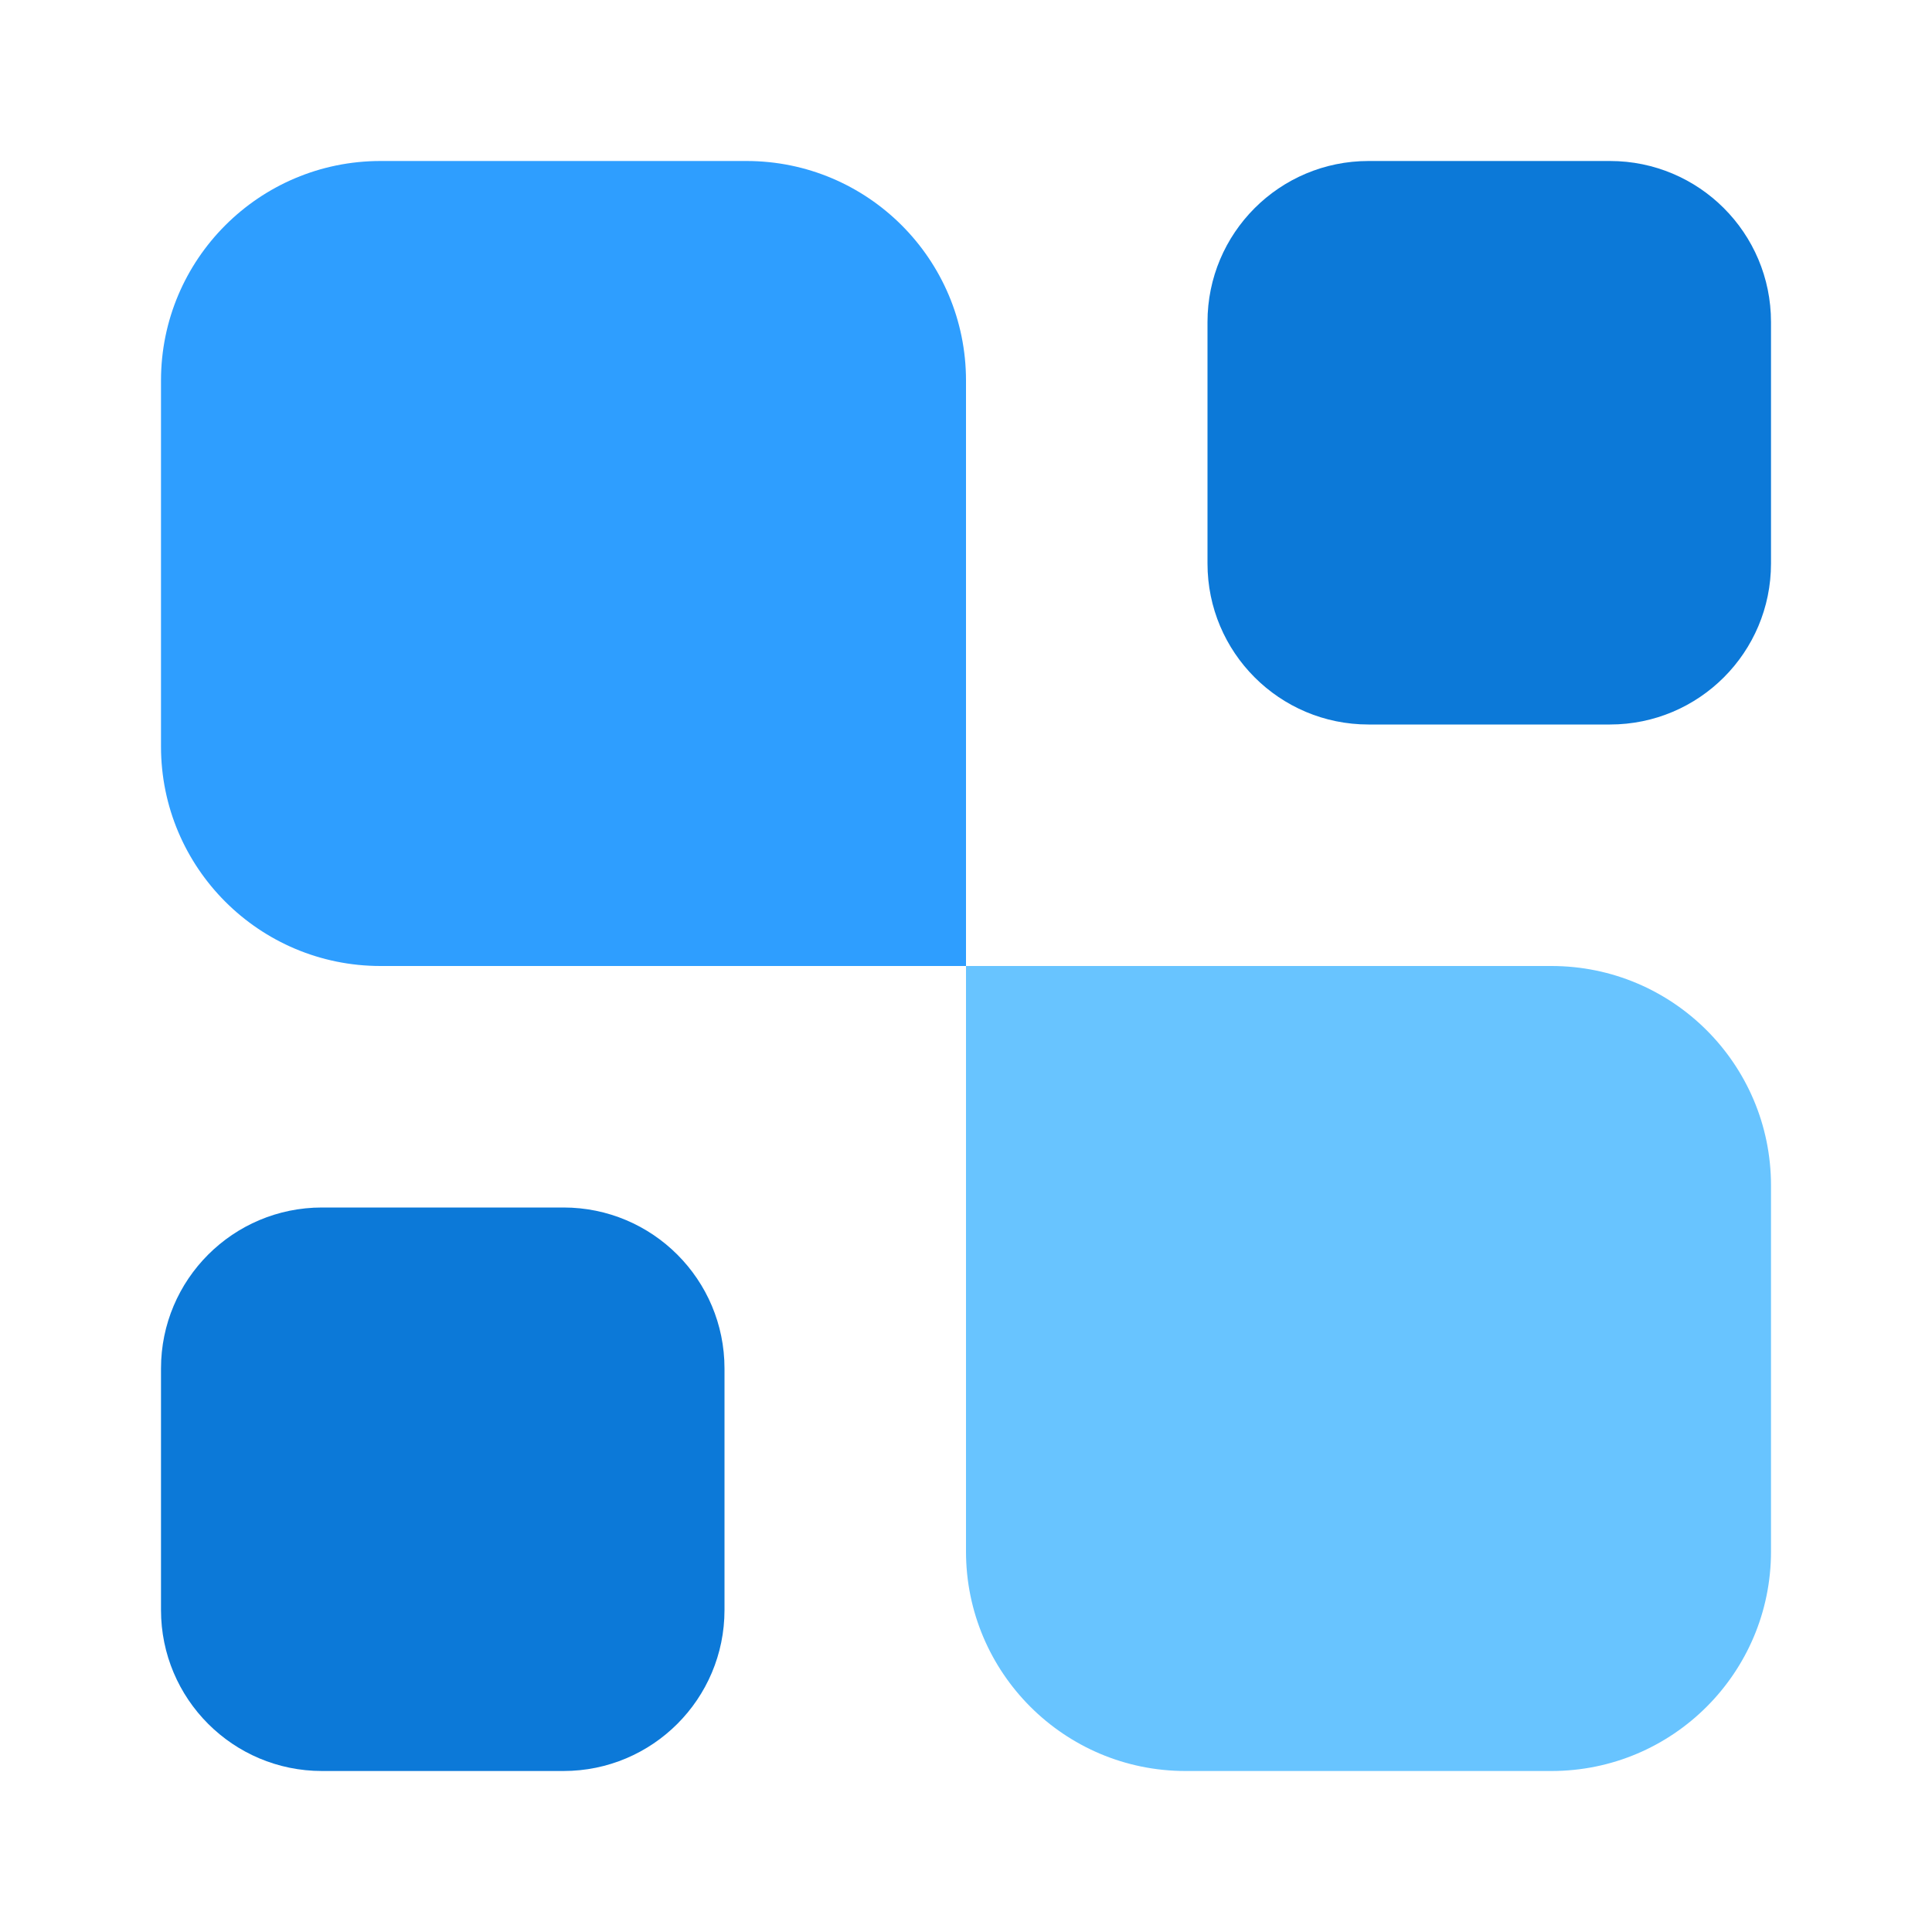
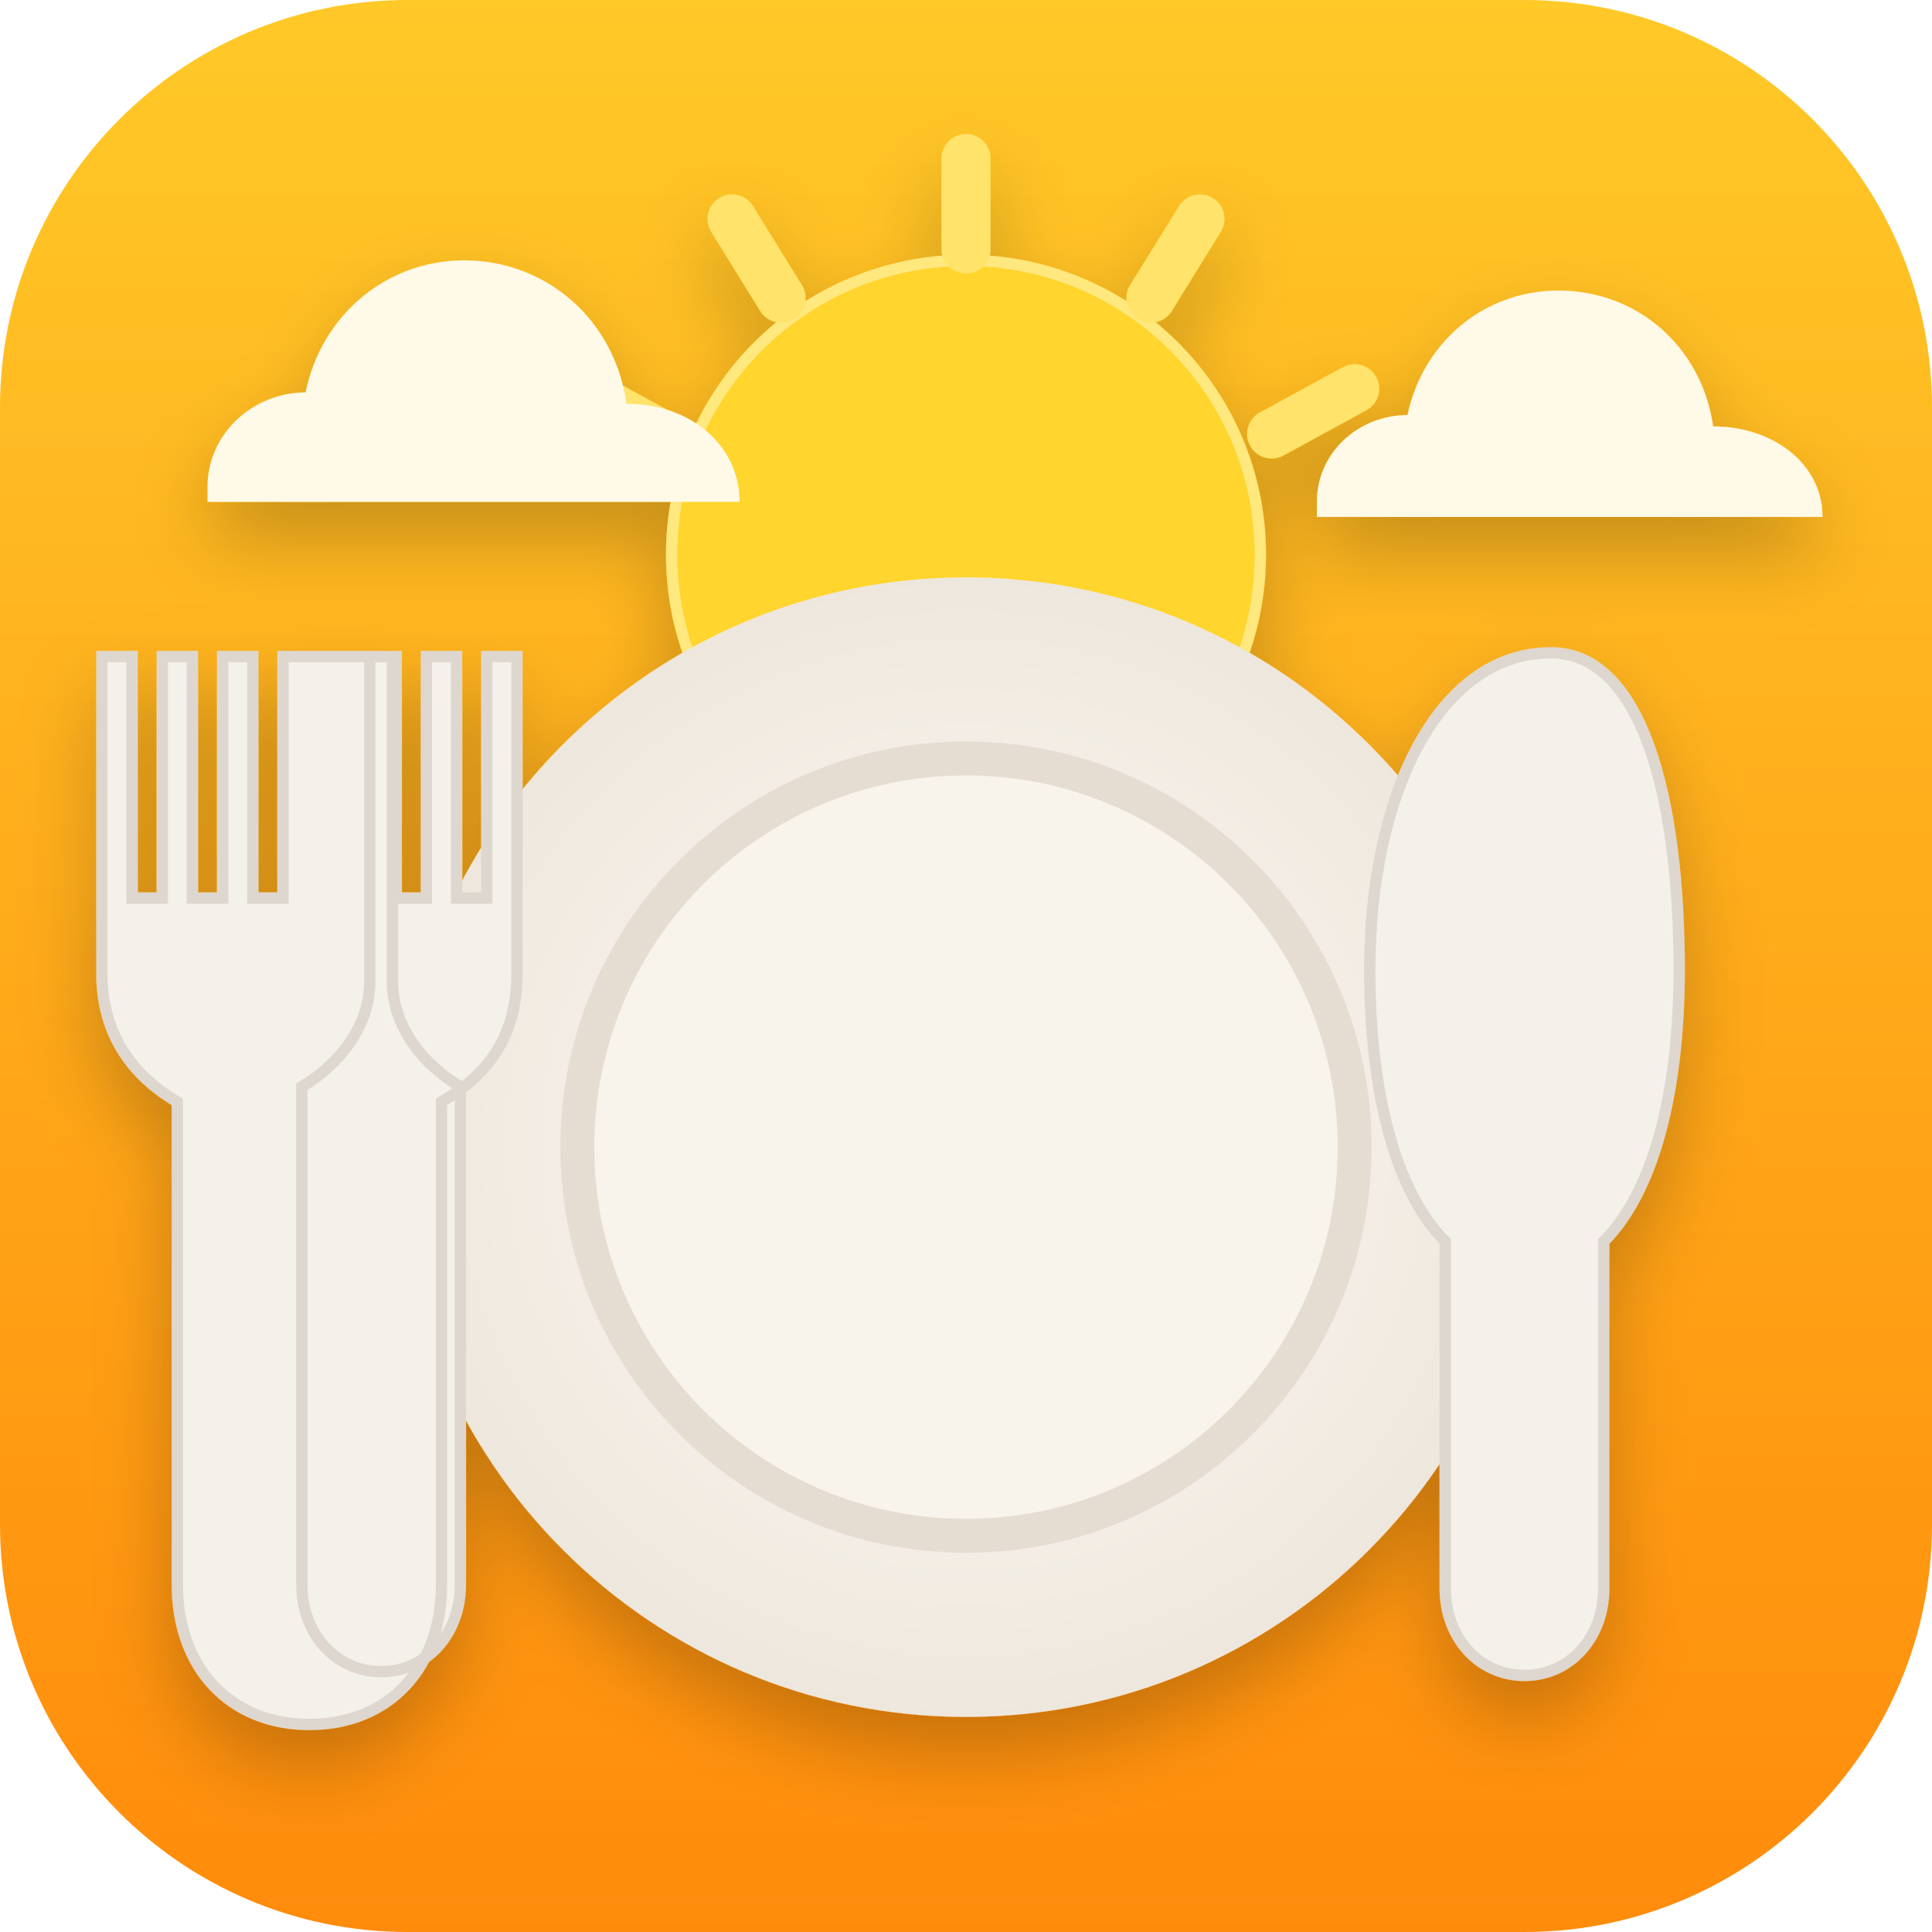
- <svg xmlns="http://www.w3.org/2000/svg" width="24" height="24" viewBox="0 0 24 24" fill="none">
-   <path d="M22 19.273C22 20.779 20.779 22 19.273 22H14.727C13.221 22 12 20.779 12 19.273V12H19.273C20.779 12 22 13.221 22 14.727V19.273Z" fill="#68C4FF" />
-   <path d="M20 2C21.105 2 22 2.895 22 4V7C22 8.105 21.105 9 20 9H17C15.895 9 15 8.105 15 7V4C15 2.895 15.895 2 17 2H20Z" fill="#0C79D8" />
-   <path d="M7 15C8.105 15 9 15.895 9 17V20C9 21.105 8.105 22 7 22H4C2.895 22 2 21.105 2 20V17C2 15.895 2.895 15 4 15H7Z" fill="#0C79D8" />
-   <path d="M12 12H4.727C3.221 12 2 10.779 2 9.273V4.727C2 3.221 3.221 2 4.727 2H9.273C10.779 2 12 3.221 12 4.727V12Z" fill="#2E9EFF" />
+ <svg xmlns="http://www.w3.org/2000/svg" viewBox="0 0 512 512">
+   <defs>
+     <linearGradient id="bg" x1="0" y1="0" x2="0" y2="1">
+       <stop stop-color="#ffc928" />
+       <stop offset="1" stop-color="#ff8b0b" />
+     </linearGradient>
+     <radialGradient id="plate">
+       <stop stop-color="#fffdf8" />
+       <stop offset="1" stop-color="#eee7dd" />
+     </radialGradient>
+     <filter id="shadow">
+       <feDropShadow dx="0" dy="10" stdDeviation="10" flood-opacity=".22" />
+     </filter>
+   </defs>
+   <rect width="512" height="512" rx="108" fill="url(#bg)" />
+   <g filter="url(#shadow)">
+     <circle cx="256" cy="147" r="78" fill="#ffd52d" stroke="#ffe87d" stroke-width="3" />
+     <g stroke="#ffe36a" stroke-width="13" stroke-linecap="round">
+       <path d="M256 42v24" />
+       <path d="M194 58l13 21" />
+       <path d="M318 58l-13 21" />
+       <path d="M153 103l22 12" />
+       <path d="M359 103l-22 12" />
+     </g>
+     <g fill="#fff9e8">
+       <path d="M55 129c0-14 12-25 26-25 4-20 21-35 42-35 22 0 40 16 43 38 17 0 30 11 30 26H55z" />
+       <path d="M349 133c0-13 11-23 24-23 4-19 20-33 40-33 21 0 38 15 41 36 16 0 29 10 29 24H349z" />
+     </g>
+     <circle cx="256" cy="304" r="151" fill="url(#plate)" />
+     <circle cx="256" cy="304" r="103" fill="#f8f3eb" stroke="#e6ddd2" stroke-width="9" />
+     <g fill="#f4f0ea" stroke="#ded7cf" stroke-width="3">
+       <path d="M91 174h13v86c0 12 8 22 18 28v132c0 13-9 23-21 23s-21-10-21-23V288c10-6 18-16 18-28v-86h7v64h8v-64h8v64h8v-64h8v84c0 17-8 27-20 34v128c0 22-14 37-35 37s-35-15-35-37V292c-12-7-20-18-20-34v-84h8v64h8v-64h8v64h8v-64h8v64h8v-64z" />
+       <path d="M411 173c24 0 34 38 34 84 0 33-7 59-20 72v92c0 13-9 23-21 23s-21-10-21-23v-92c-13-13-20-39-20-72 0-46 18-84 48-84z" />
+     </g>
+   </g>
</svg>
